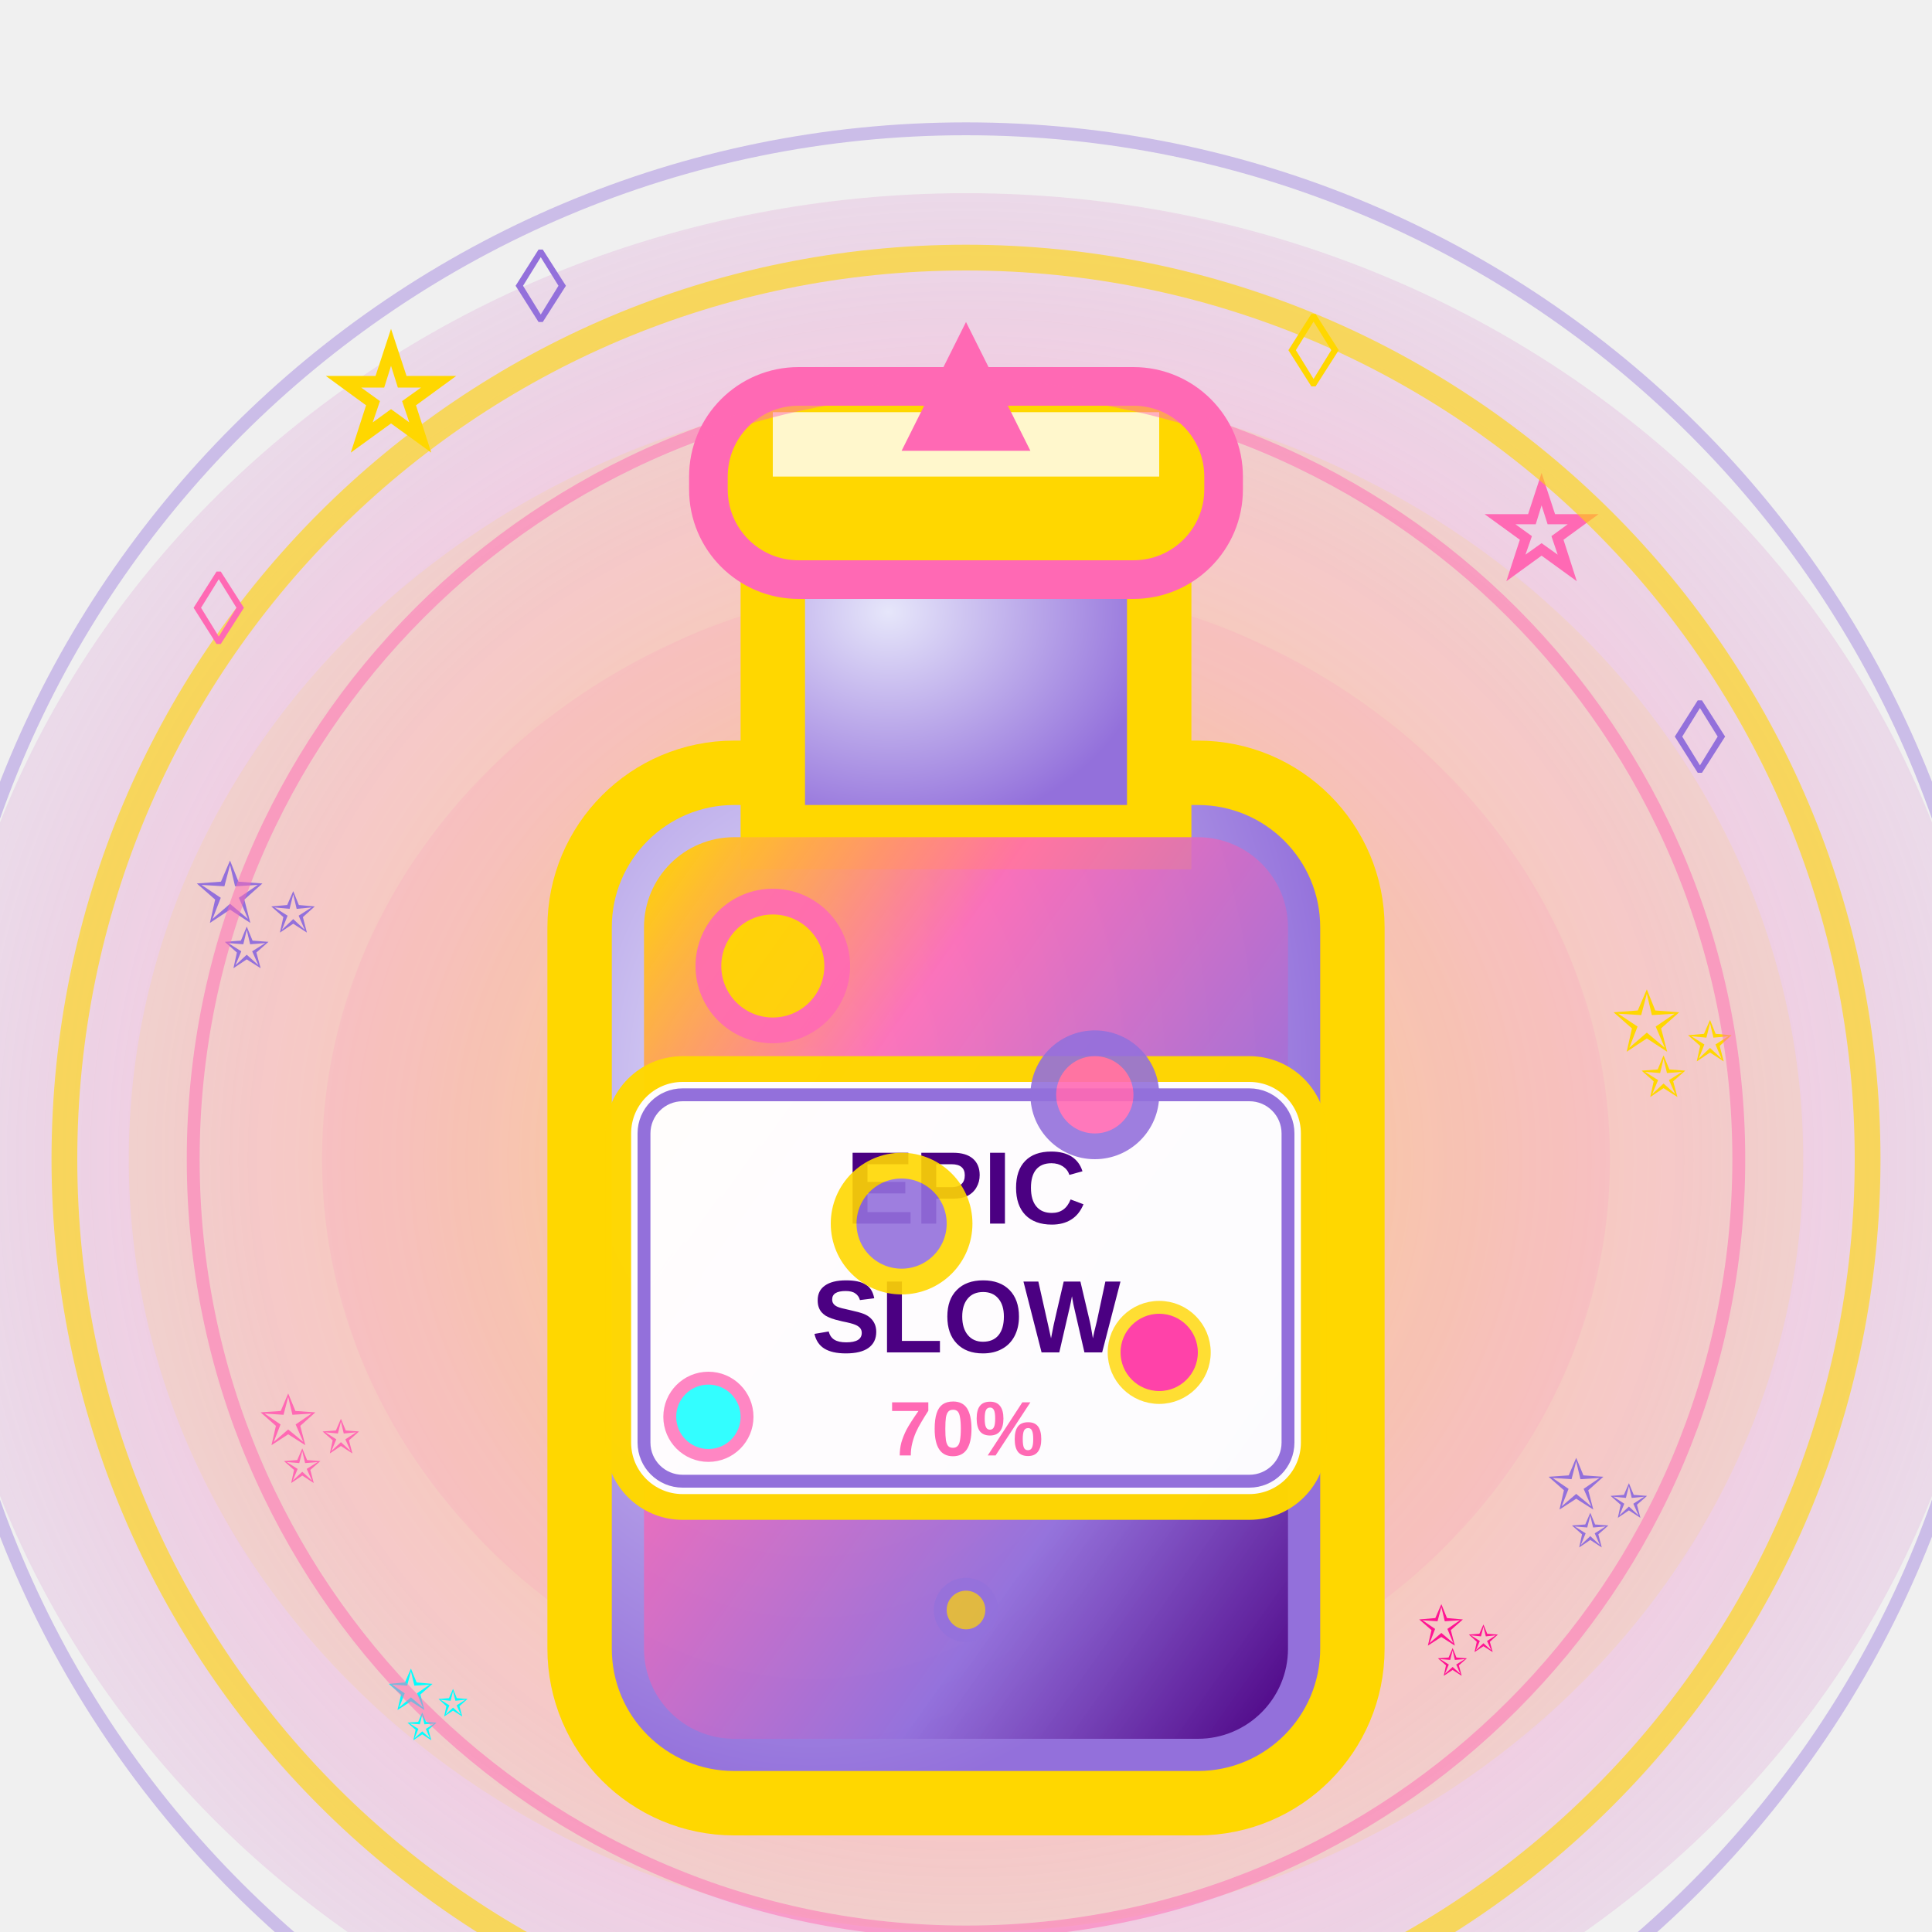
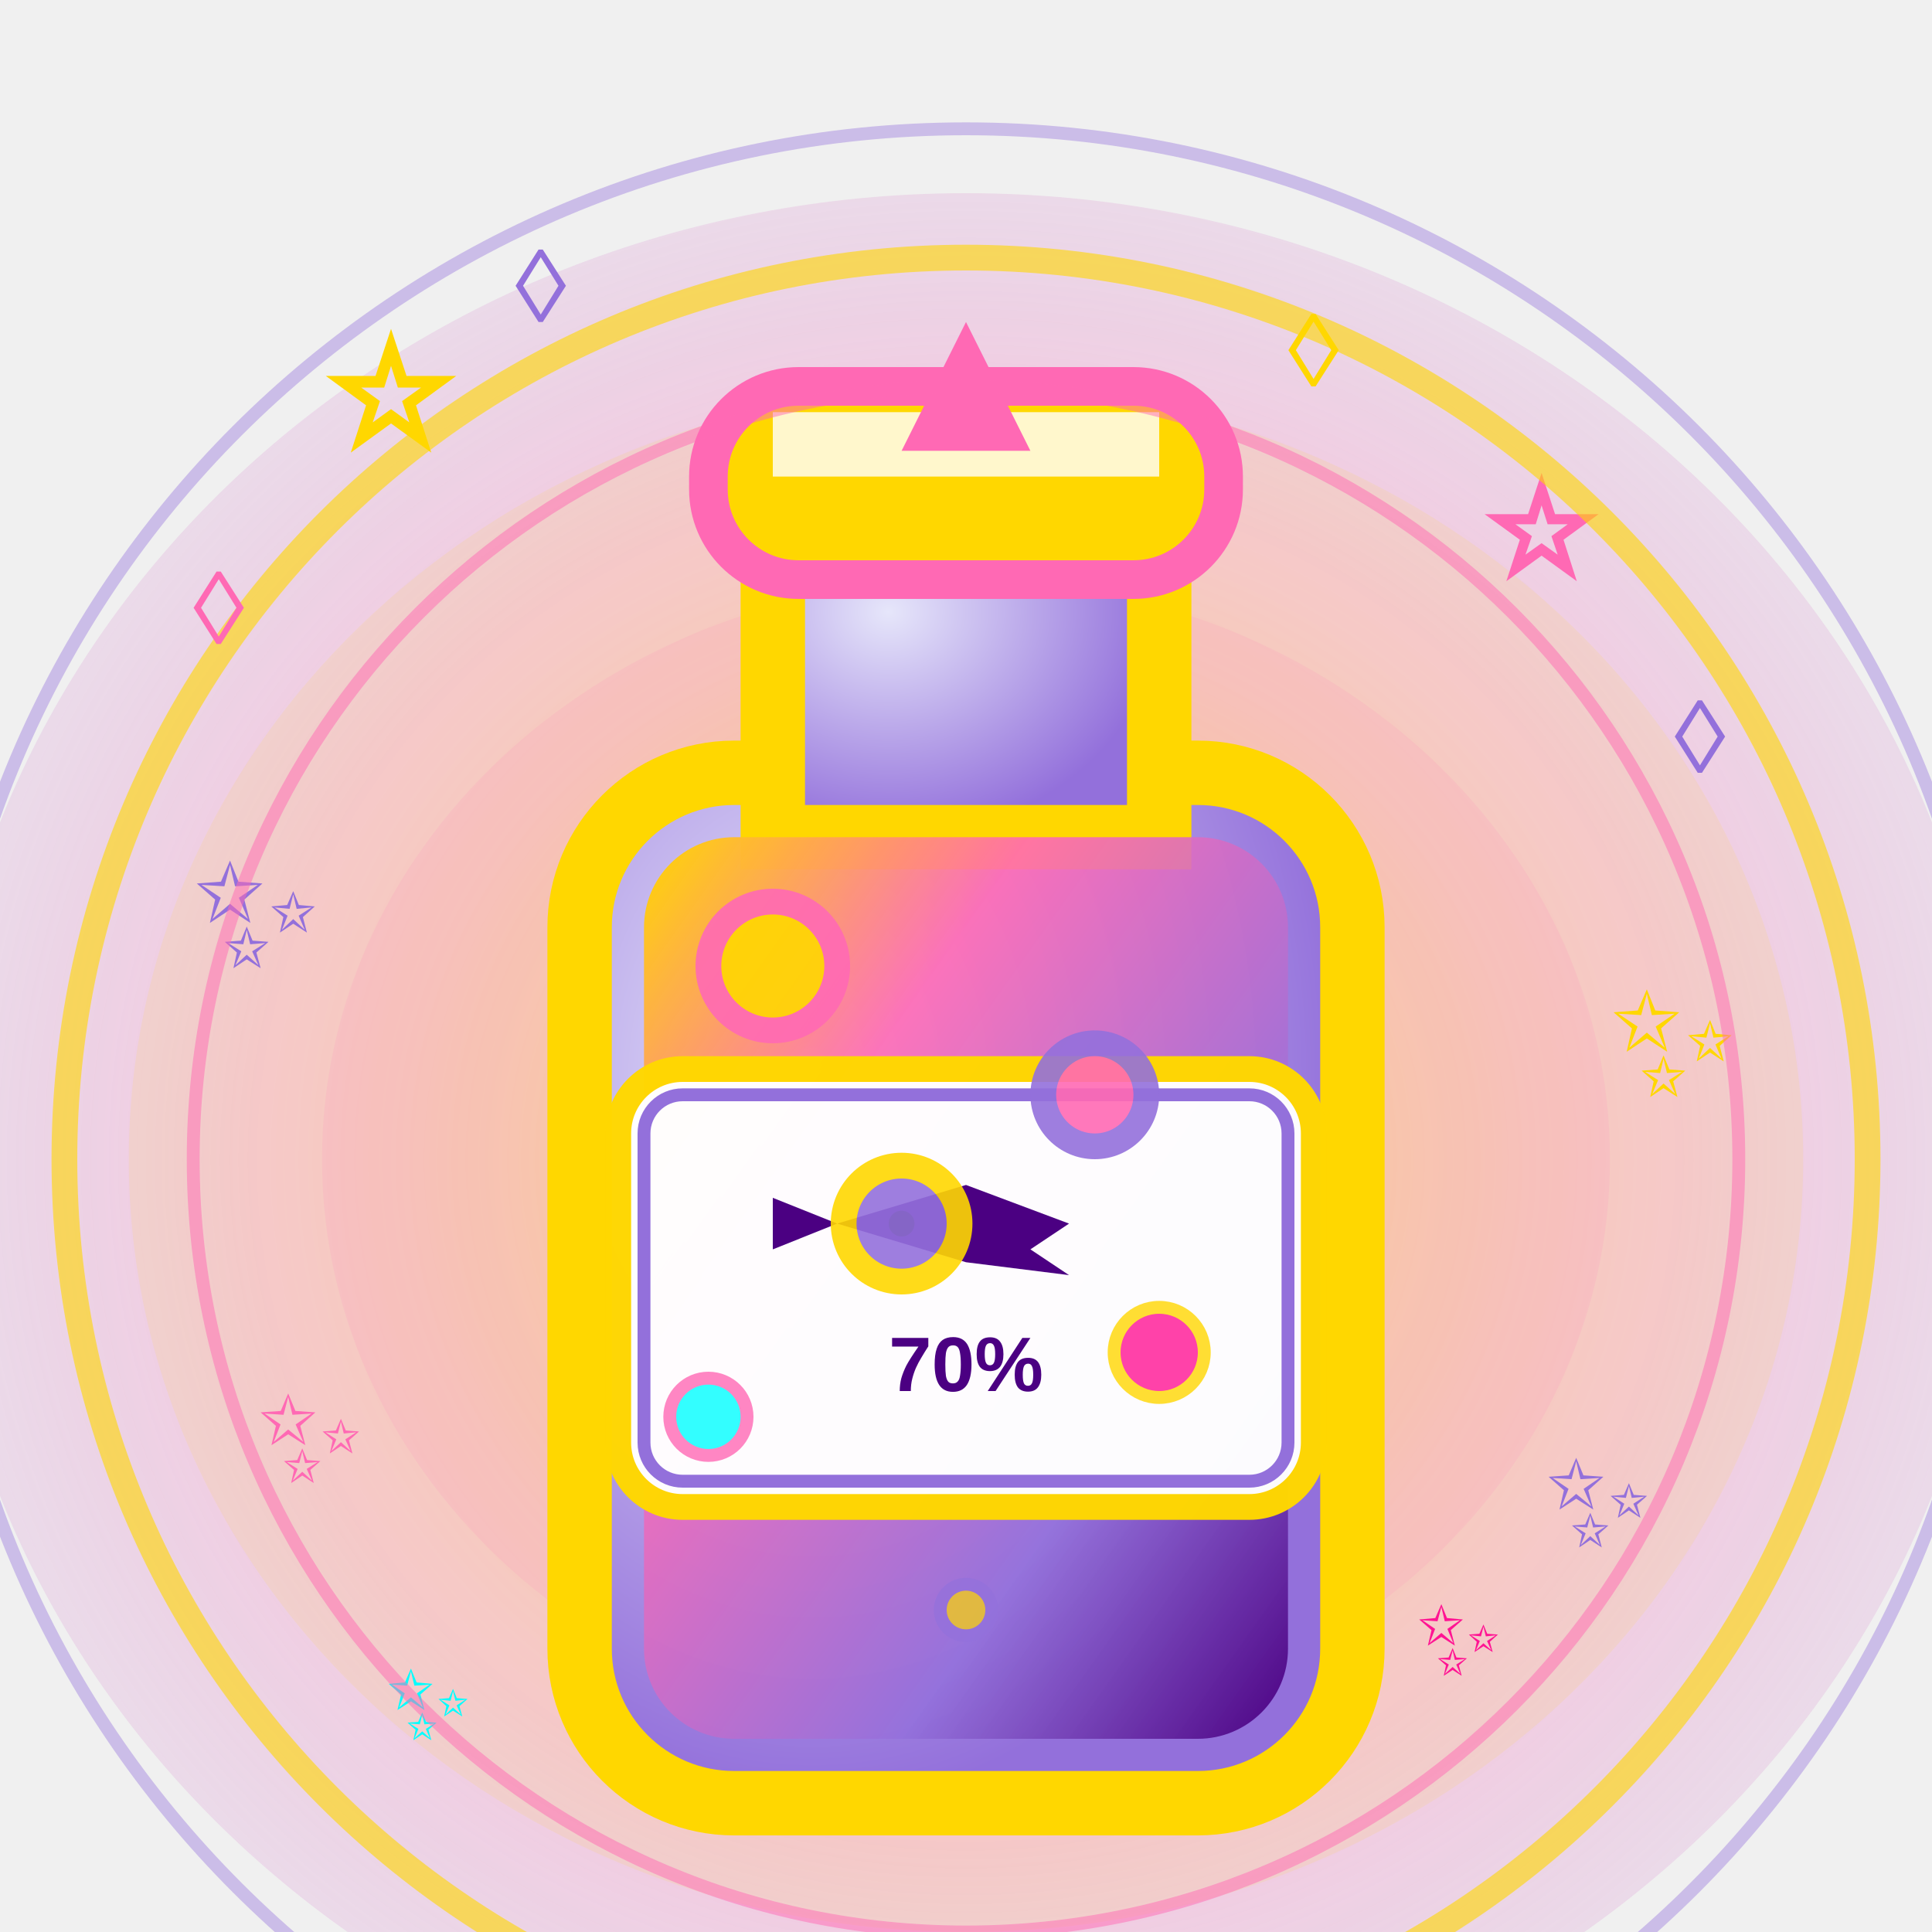
<svg xmlns="http://www.w3.org/2000/svg" width="150" height="150" viewBox="0 0 150 150">
  <defs>
    <radialGradient id="epicGlow" cx="50%" cy="50%" r="70%">
      <stop offset="0%" style="stop-color:#FFD700;stop-opacity:0.5" />
      <stop offset="50%" style="stop-color:#FF69B4;stop-opacity:0.3" />
      <stop offset="100%" style="stop-color:#9370DB;stop-opacity:0" />
    </radialGradient>
    <linearGradient id="epicLiquid" x1="0%" y1="0%" x2="100%" y2="100%">
      <stop offset="0%" style="stop-color:#FFD700;stop-opacity:1" />
      <stop offset="30%" style="stop-color:#FF69B4;stop-opacity:0.9" />
      <stop offset="70%" style="stop-color:#9370DB;stop-opacity:0.9" />
      <stop offset="100%" style="stop-color:#4B0082;stop-opacity:1" />
    </linearGradient>
    <radialGradient id="enchantedBottle" cx="30%" cy="30%" r="70%">
      <stop offset="0%" style="stop-color:#E6E6FA;stop-opacity:1" />
      <stop offset="100%" style="stop-color:#9370DB;stop-opacity:1" />
    </radialGradient>
  </defs>
  <ellipse cx="75" cy="90" rx="80" ry="75" fill="url(#epicGlow)" />
  <ellipse cx="75" cy="90" rx="65" ry="60" fill="#FFD700" opacity="0.1" />
  <ellipse cx="75" cy="90" rx="50" ry="45" fill="#FF69B4" opacity="0.1" />
  <rect x="45" y="60" width="60" height="80" rx="12" ry="12" fill="url(#enchantedBottle)" stroke="#FFD700" stroke-width="5" />
  <rect x="60" y="40" width="30" height="25" fill="url(#enchantedBottle)" stroke="#FFD700" stroke-width="5" />
  <rect x="55" y="30" width="40" height="15" rx="7" ry="7" fill="#FFD700" stroke="#FF69B4" stroke-width="3" />
  <rect x="60" y="32" width="30" height="5" fill="#FFFFFF" opacity="0.8" />
  <polygon points="75,25 80,35 70,35" fill="#FF69B4" />
  <rect x="50" y="65" width="50" height="70" rx="7" ry="7" fill="url(#epicLiquid)" />
  <rect x="48" y="83" width="54" height="34" fill="#FFFFFF" stroke="#FFD700" stroke-width="2" opacity="0.98" rx="5" ry="5" />
  <rect x="50" y="85" width="50" height="30" fill="none" stroke="#9370DB" stroke-width="1" rx="3" ry="3" />
-   <text x="75" y="95" text-anchor="middle" font-family="Arial" font-size="8" font-weight="bold" fill="#4B0082">EPIC</text>
-   <text x="75" y="105" text-anchor="middle" font-family="Arial" font-size="8" font-weight="bold" fill="#4B0082">SLOW</text>
-   <text x="75" y="113" text-anchor="middle" font-family="Arial" font-size="6" font-weight="bold" fill="#FF69B4">70%</text>
+   <path d="M65 95 L75 92 L83 95 L80 97 L83 99 L75 98 L65 95 Z" fill="#4B0082" />
+   <circle cx="70" cy="95" r="1" fill="black" />
+   <path d="M60 97 L65 95 L60 93" fill="#4B0082" />
+   <text x="75" y="108" text-anchor="middle" font-family="Arial" font-size="6" font-weight="bold" fill="#4B0082">70%</text>
  <circle cx="60" cy="75" r="5" fill="#FFD700" opacity="0.9" stroke="#FF69B4" stroke-width="2" />
  <circle cx="85" cy="85" r="4" fill="#FF69B4" opacity="0.9" stroke="#9370DB" stroke-width="2" />
  <circle cx="70" cy="95" r="4.5" fill="#9370DB" opacity="0.9" stroke="#FFD700" stroke-width="2" />
  <circle cx="55" cy="110" r="3" fill="#00FFFF" opacity="0.8" stroke="#FF69B4" stroke-width="1" />
  <circle cx="90" cy="105" r="3.5" fill="#FF1493" opacity="0.8" stroke="#FFD700" stroke-width="1" />
  <circle cx="75" cy="125" r="2" fill="#FFD700" opacity="0.7" stroke="#9370DB" stroke-width="1" />
  <text x="25" y="35" font-family="Arial" font-size="16" fill="#FFD700">⭐</text>
  <text x="115" y="45" font-family="Arial" font-size="14" fill="#FF69B4">⭐</text>
  <text x="15" y="75" font-family="Arial" font-size="12" fill="#9370DB">✨</text>
  <text x="125" y="85" font-family="Arial" font-size="12" fill="#FFD700">✨</text>
  <text x="20" y="115" font-family="Arial" font-size="10" fill="#FF69B4">✨</text>
  <text x="120" y="120" font-family="Arial" font-size="10" fill="#9370DB">✨</text>
  <text x="30" y="135" font-family="Arial" font-size="8" fill="#00FFFF">✨</text>
  <text x="110" y="130" font-family="Arial" font-size="8" fill="#FF1493">✨</text>
  <circle cx="75" cy="90" r="70" fill="none" stroke="#FFD700" stroke-width="2" opacity="0.6" />
  <circle cx="75" cy="90" r="60" fill="none" stroke="#FF69B4" stroke-width="1" opacity="0.5" />
  <circle cx="75" cy="90" r="80" fill="none" stroke="#9370DB" stroke-width="1" opacity="0.4" />
  <text x="40" y="25" font-family="Arial" font-size="8" fill="#9370DB">◊</text>
  <text x="100" y="30" font-family="Arial" font-size="8" fill="#FFD700">◊</text>
  <text x="15" y="50" font-family="Arial" font-size="8" fill="#FF69B4">◊</text>
  <text x="130" y="60" font-family="Arial" font-size="8" fill="#9370DB">◊</text>
</svg>
